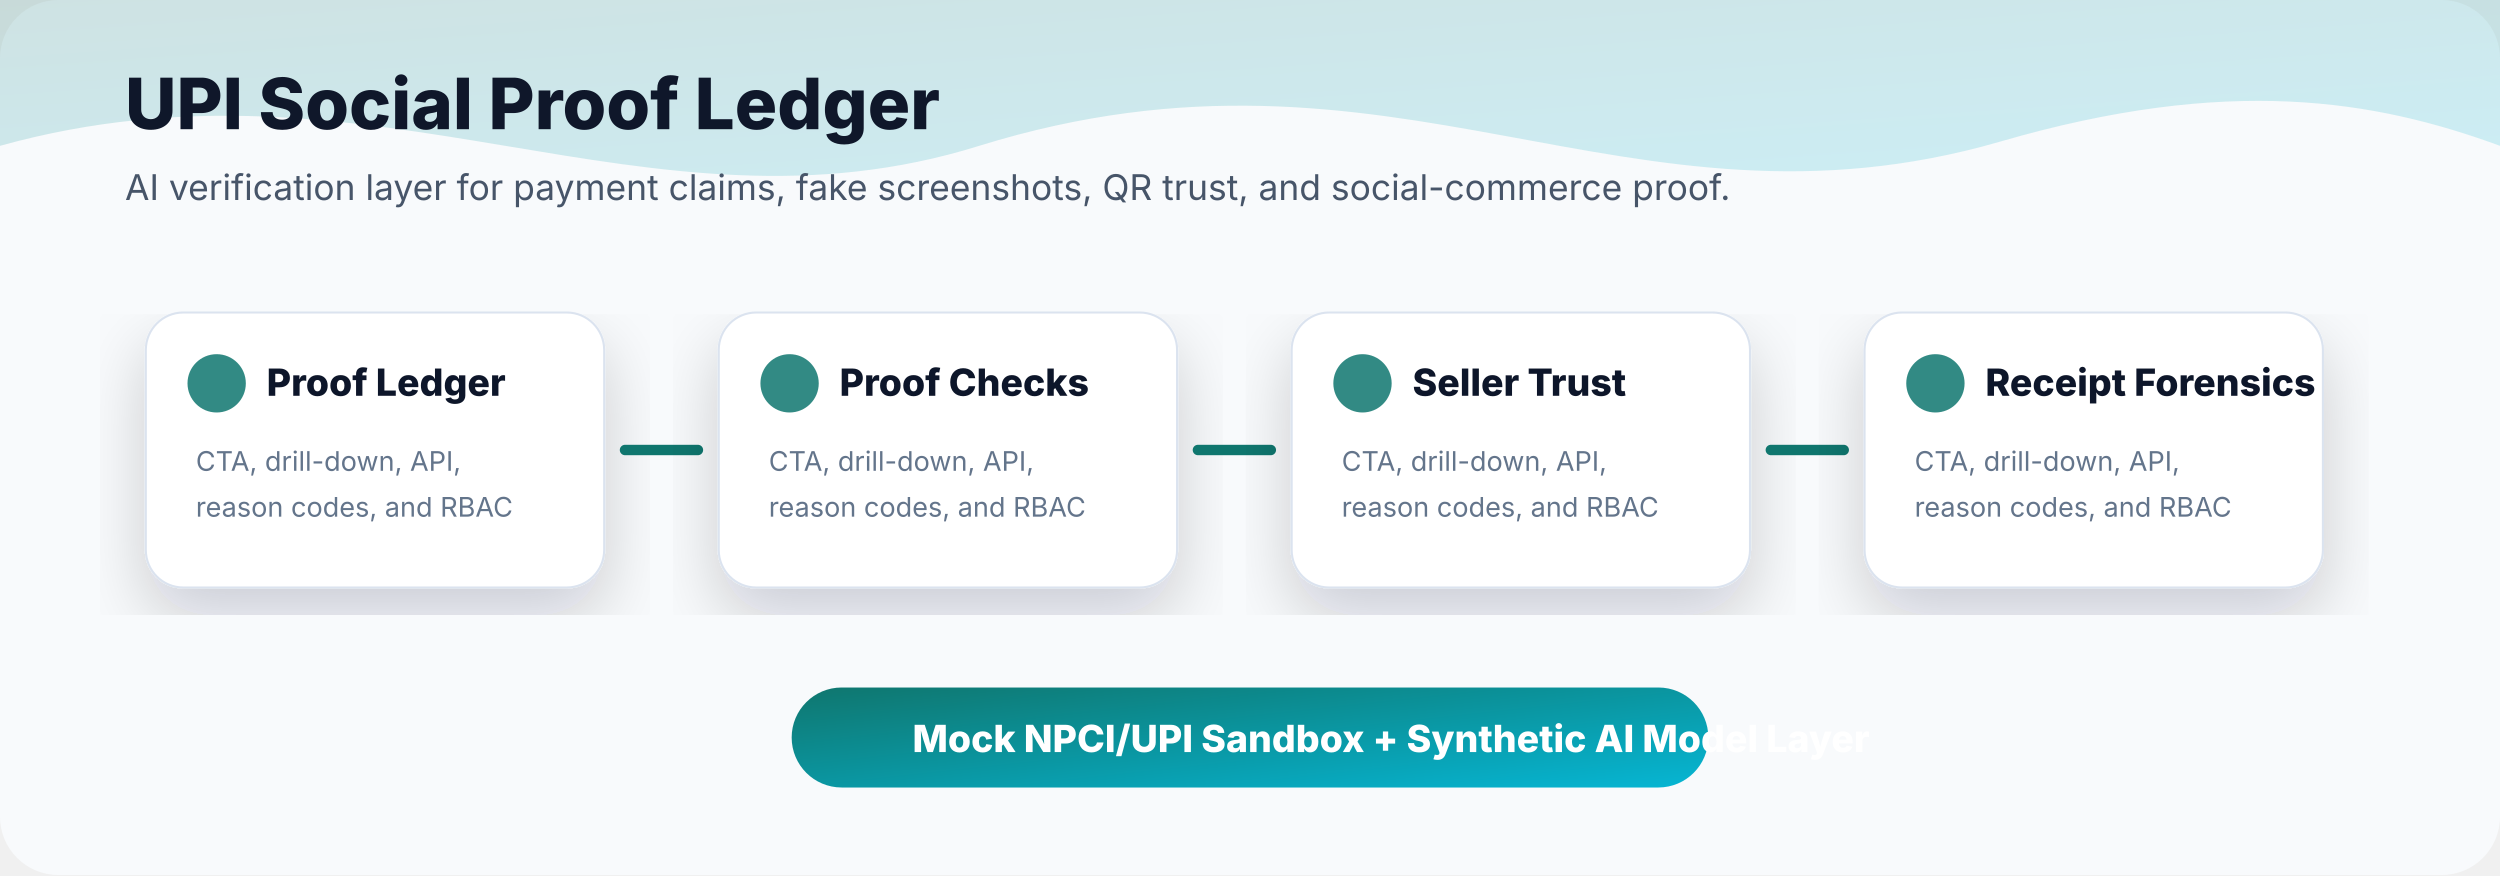
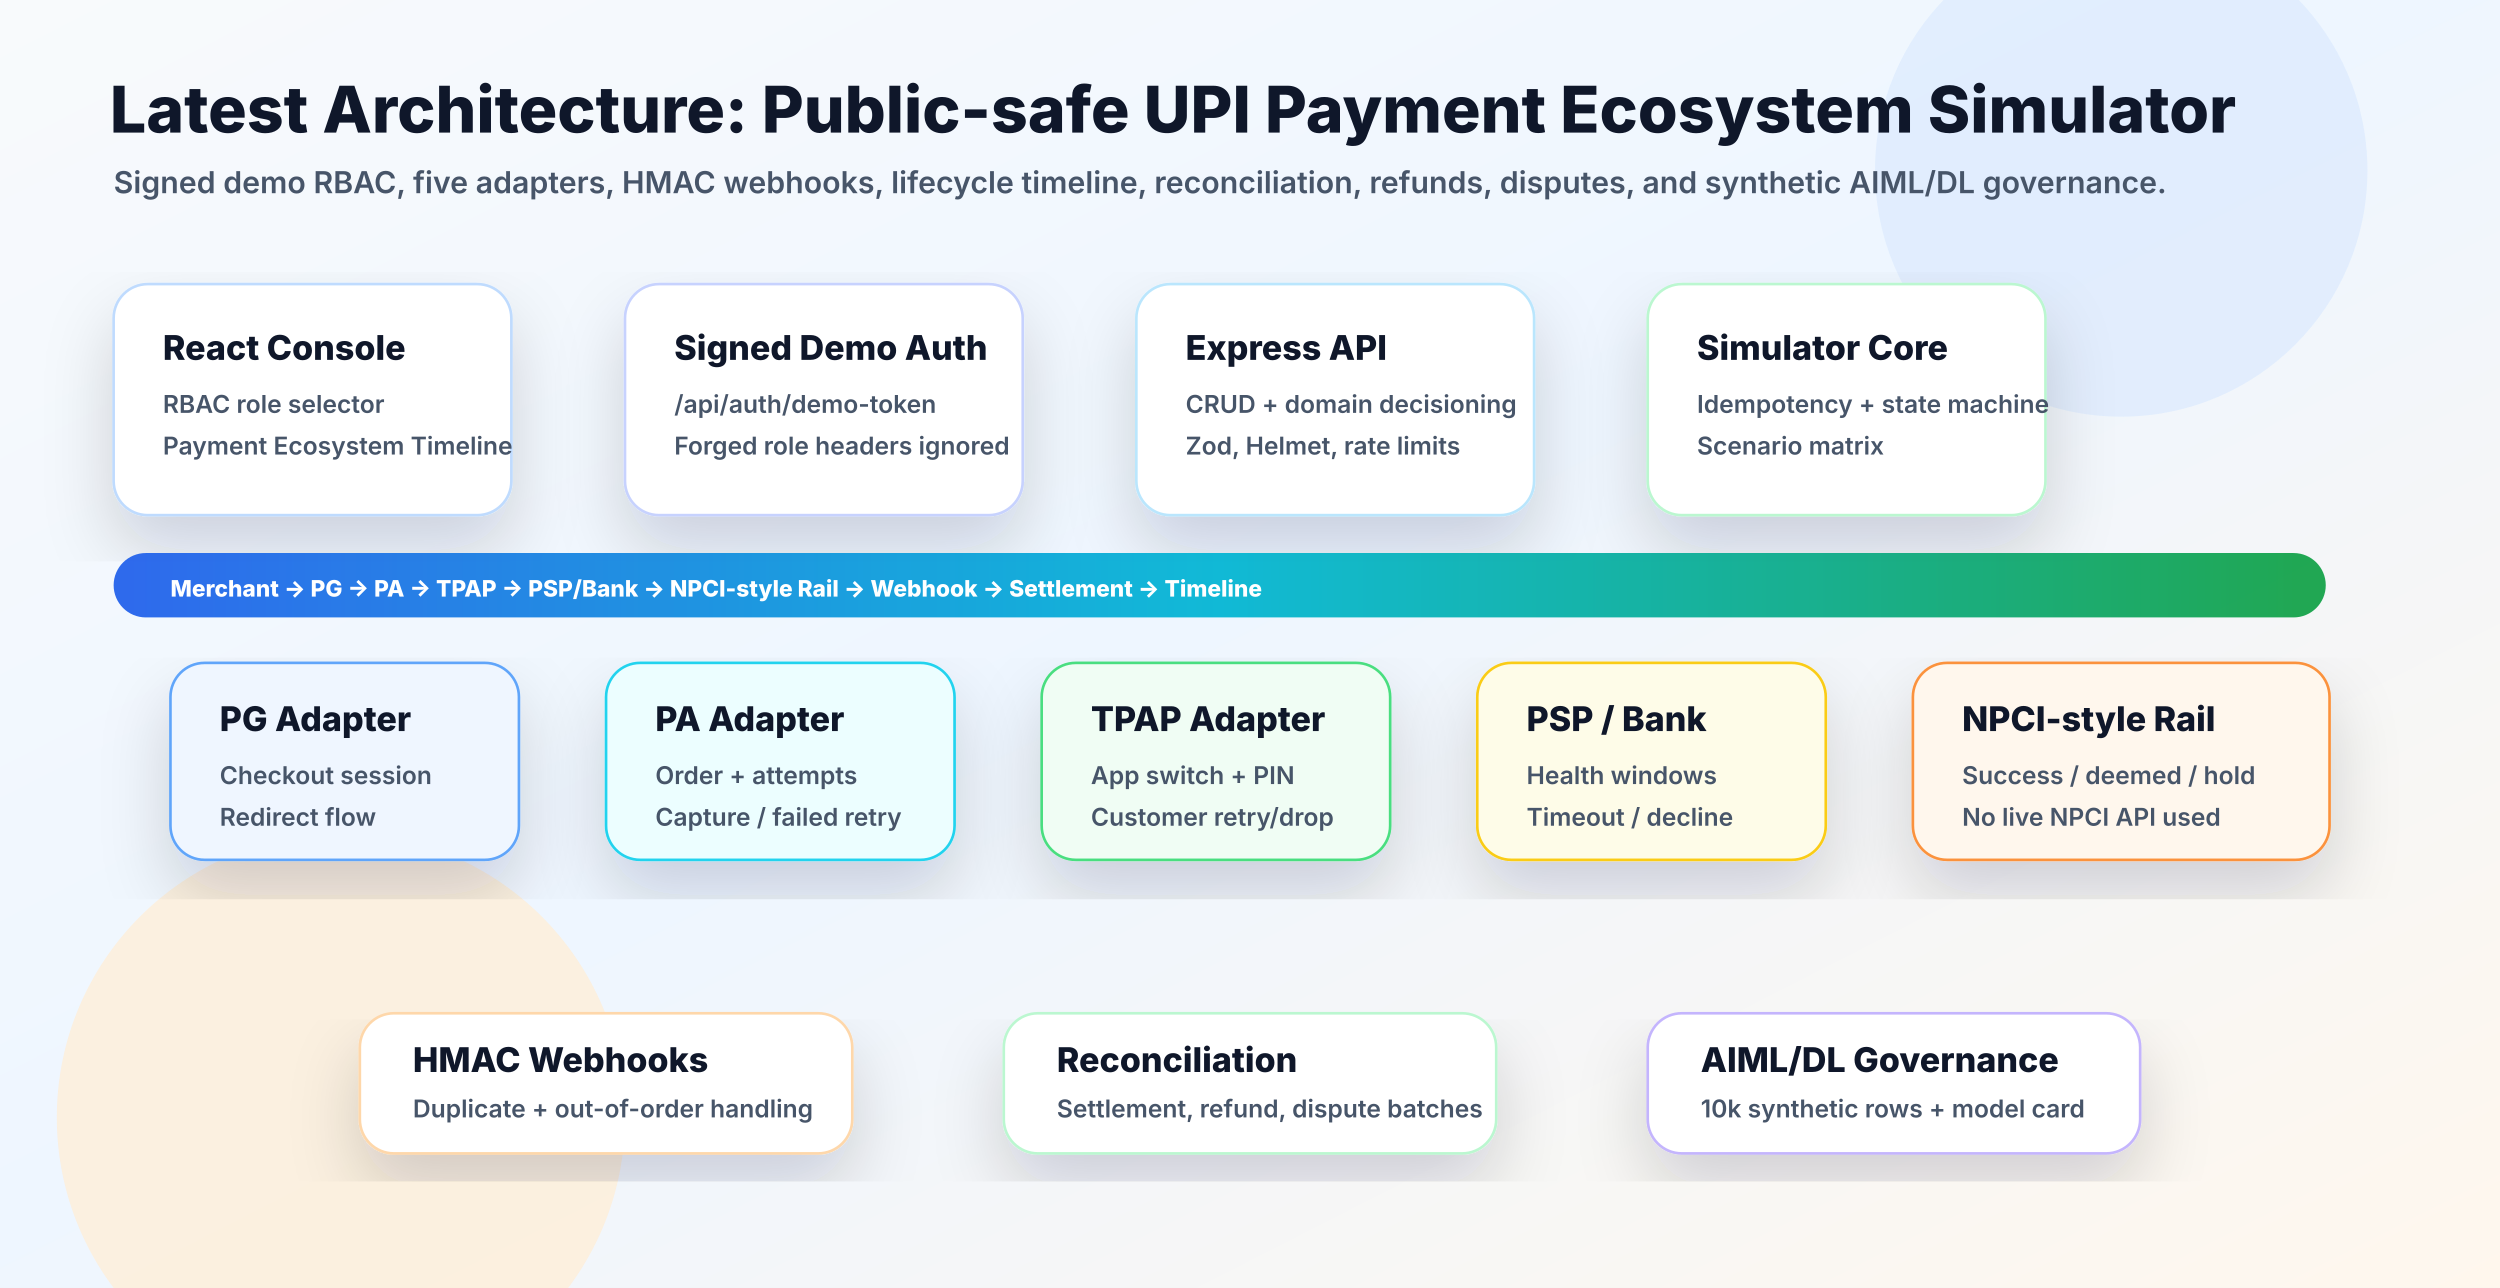
- <svg xmlns="http://www.w3.org/2000/svg" width="1200" height="420" viewBox="0 0 1200 420" role="img" aria-label="UPI Social Proof Ledger unique system map">
+ <svg xmlns="http://www.w3.org/2000/svg" viewBox="0 0 1320 680" role="img" aria-label="Latest UPI payment ecosystem simulator architecture map">
  <defs>
-     <linearGradient id="g" x1="0" y1="0" x2="1" y2="1">
-       <stop offset="0%" stop-color="#0f766e" />
-       <stop offset="100%" stop-color="#06b6d4" />
+     <linearGradient id="bg" x1="0" y1="0" x2="1" y2="1">
+       <stop offset="0" stop-color="#f8fafc" />
+       <stop offset="0.48" stop-color="#eef6ff" />
+       <stop offset="1" stop-color="#fff7ed" />
    </linearGradient>
-     <filter id="shadow">
-       <feDropShadow dx="0" dy="14" stdDeviation="16" flood-color="#0f172a" flood-opacity=".18" />
+     <linearGradient id="rail" x1="0" y1="0" x2="1" y2="0">
+       <stop offset="0" stop-color="#2563eb" />
+       <stop offset="0.5" stop-color="#06b6d4" />
+       <stop offset="1" stop-color="#16a34a" />
+     </linearGradient>
+     <filter id="shadow" x="-20%" y="-20%" width="140%" height="140%">
+       <feDropShadow dx="0" dy="18" stdDeviation="18" flood-color="#0f172a" flood-opacity="0.16" />
    </filter>
+     <style>
+       .title{font:800 34px Inter,Segoe UI,Arial,sans-serif;fill:#0f172a}
+       .sub{font:600 16px Inter,Segoe UI,Arial,sans-serif;fill:#475569}
+       .box{rx:18;filter:url(#shadow);stroke-width:1.4}
+       .head{font:800 18px Inter,Segoe UI,Arial,sans-serif;fill:#0f172a}
+       .body{font:600 13px Inter,Segoe UI,Arial,sans-serif;fill:#475569}
+       .pill{font:800 12px Inter,Segoe UI,Arial,sans-serif;fill:white}
+       .line{stroke:url(#rail);stroke-width:5;fill:none;stroke-linecap:round;stroke-dasharray:12 12}
+       .arrow{fill:#16a34a}
+     </style>
  </defs>
-   <rect width="1200" height="420" rx="28" fill="#f8fafc" />
-   <path d="M0 70 C180 20 310 120 470 70 C670 8 780 120 960 68 C1070 36 1140 48 1200 70 L1200 0 L0 0 Z" fill="url(#g)" opacity=".18" />
-   <text x="60" y="62" font-family="Inter, Segoe UI, Arial" font-size="34" font-weight="800" fill="#0f172a">UPI Social Proof Ledger</text>
-   <text x="60" y="96" font-family="Inter, Segoe UI, Arial" font-size="17" fill="#475569">AI verification layer for payment claims, fake screenshots, QR trust, and social-commerce proof.</text>
-   <g filter="url(#shadow)">
-     <rect x="70" y="150" width="220" height="132" rx="18" fill="#ffffff" stroke="#dbe3ef" />
-     <circle cx="104" cy="184" r="14" fill="#0f766e" opacity=".85" />
-     <text x="128" y="190" font-family="Inter, Segoe UI, Arial" font-size="18" font-weight="800" fill="#0f172a">Proof Ledger</text>
-     <text x="94" y="226" font-family="Inter, Segoe UI, Arial" font-size="13" fill="#64748b">CTA, drill-down, API,</text>
-     <text x="94" y="248" font-family="Inter, Segoe UI, Arial" font-size="13" fill="#64748b">reason codes, and RBAC</text>
-   </g>
-   <path d="M300 216 L335 216" stroke="#0f766e" stroke-width="5" stroke-linecap="round" />
-   <g filter="url(#shadow)">
-     <rect x="345" y="150" width="220" height="132" rx="18" fill="#ffffff" stroke="#dbe3ef" />
-     <circle cx="379" cy="184" r="14" fill="#0f766e" opacity=".85" />
-     <text x="403" y="190" font-family="Inter, Segoe UI, Arial" font-size="18" font-weight="800" fill="#0f172a">Proof Checks</text>
-     <text x="369" y="226" font-family="Inter, Segoe UI, Arial" font-size="13" fill="#64748b">CTA, drill-down, API,</text>
-     <text x="369" y="248" font-family="Inter, Segoe UI, Arial" font-size="13" fill="#64748b">reason codes, and RBAC</text>
-   </g>
-   <path d="M575 216 L610 216" stroke="#0f766e" stroke-width="5" stroke-linecap="round" />
-   <g filter="url(#shadow)">
-     <rect x="620" y="150" width="220" height="132" rx="18" fill="#ffffff" stroke="#dbe3ef" />
-     <circle cx="654" cy="184" r="14" fill="#0f766e" opacity=".85" />
-     <text x="678" y="190" font-family="Inter, Segoe UI, Arial" font-size="18" font-weight="800" fill="#0f172a">Seller Trust</text>
-     <text x="644" y="226" font-family="Inter, Segoe UI, Arial" font-size="13" fill="#64748b">CTA, drill-down, API,</text>
-     <text x="644" y="248" font-family="Inter, Segoe UI, Arial" font-size="13" fill="#64748b">reason codes, and RBAC</text>
-   </g>
-   <path d="M850 216 L885 216" stroke="#0f766e" stroke-width="5" stroke-linecap="round" />
-   <g filter="url(#shadow)">
-     <rect x="895" y="150" width="220" height="132" rx="18" fill="#ffffff" stroke="#dbe3ef" />
-     <circle cx="929" cy="184" r="14" fill="#0f766e" opacity=".85" />
-     <text x="953" y="190" font-family="Inter, Segoe UI, Arial" font-size="18" font-weight="800" fill="#0f172a">Receipt Forensics</text>
-     <text x="919" y="226" font-family="Inter, Segoe UI, Arial" font-size="13" fill="#64748b">CTA, drill-down, API,</text>
-     <text x="919" y="248" font-family="Inter, Segoe UI, Arial" font-size="13" fill="#64748b">reason codes, and RBAC</text>
-   </g>
-   <rect x="380" y="330" width="440" height="48" rx="24" fill="url(#g)" />
-   <text x="438" y="361" font-family="Inter, Segoe UI, Arial" font-size="18" font-weight="800" fill="#ffffff">Mock NPCI/UPI Sandbox + Synthetic AI Model Layer</text>
+   <rect width="1320" height="680" fill="url(#bg)" />
+   <circle cx="1120" cy="90" r="130" fill="#dbeafe" opacity="0.7" />
+   <circle cx="180" cy="590" r="150" fill="#ffedd5" opacity="0.75" />
+   <text x="58" y="70" class="title">Latest Architecture: Public-safe UPI Payment Ecosystem Simulator</text>
+   <text x="60" y="102" class="sub">Signed demo RBAC, five adapters, HMAC webhooks, lifecycle timeline, reconciliation, refunds, disputes, and synthetic AIML/DL governance.</text>
+   <rect x="60" y="150" width="210" height="122" fill="#ffffff" stroke="#bfdbfe" class="box" />
+   <text x="86" y="190" class="head">React Console</text>
+   <text x="86" y="218" class="body">RBAC role selector</text>
+   <text x="86" y="240" class="body">Payment Ecosystem Timeline</text>
+   <rect x="330" y="150" width="210" height="122" fill="#ffffff" stroke="#c7d2fe" class="box" />
+   <text x="356" y="190" class="head">Signed Demo Auth</text>
+   <text x="356" y="218" class="body">/api/auth/demo-token</text>
+   <text x="356" y="240" class="body">Forged role headers ignored</text>
+   <rect x="600" y="150" width="210" height="122" fill="#ffffff" stroke="#bae6fd" class="box" />
+   <text x="626" y="190" class="head">Express API</text>
+   <text x="626" y="218" class="body">CRUD + domain decisioning</text>
+   <text x="626" y="240" class="body">Zod, Helmet, rate limits</text>
+   <rect x="870" y="150" width="210" height="122" fill="#ffffff" stroke="#bbf7d0" class="box" />
+   <text x="896" y="190" class="head">Simulator Core</text>
+   <text x="896" y="218" class="body">Idempotency + state machine</text>
+   <text x="896" y="240" class="body">Scenario matrix</text>
+   <path d="M270 211 H330 M540 211 H600 M810 211 H870" class="line" />
+   <rect x="90" y="350" width="184" height="104" fill="#eff6ff" stroke="#60a5fa" class="box" />
+   <text x="116" y="386" class="head">PG Adapter</text>
+   <text x="116" y="414" class="body">Checkout session</text>
+   <text x="116" y="436" class="body">Redirect flow</text>
+   <rect x="320" y="350" width="184" height="104" fill="#ecfeff" stroke="#22d3ee" class="box" />
+   <text x="346" y="386" class="head">PA Adapter</text>
+   <text x="346" y="414" class="body">Order + attempts</text>
+   <text x="346" y="436" class="body">Capture / failed retry</text>
+   <rect x="550" y="350" width="184" height="104" fill="#f0fdf4" stroke="#4ade80" class="box" />
+   <text x="576" y="386" class="head">TPAP Adapter</text>
+   <text x="576" y="414" class="body">App switch + PIN</text>
+   <text x="576" y="436" class="body">Customer retry/drop</text>
+   <rect x="780" y="350" width="184" height="104" fill="#fefce8" stroke="#facc15" class="box" />
+   <text x="806" y="386" class="head">PSP / Bank</text>
+   <text x="806" y="414" class="body">Health windows</text>
+   <text x="806" y="436" class="body">Timeout / decline</text>
+   <rect x="1010" y="350" width="220" height="104" fill="#fff7ed" stroke="#fb923c" class="box" />
+   <text x="1036" y="386" class="head">NPCI-style Rail</text>
+   <text x="1036" y="414" class="body">Success / deemed / hold</text>
+   <text x="1036" y="436" class="body">No live NPCI API used</text>
+   <path d="M274 402 H320 M504 402 H550 M734 402 H780 M964 402 H1010" class="line" />
+   <rect x="190" y="535" width="260" height="74" fill="#ffffff" stroke="#fed7aa" class="box" />
+   <text x="218" y="566" class="head">HMAC Webhooks</text>
+   <text x="218" y="590" class="body">Duplicate + out-of-order handling</text>
+   <rect x="530" y="535" width="260" height="74" fill="#ffffff" stroke="#bbf7d0" class="box" />
+   <text x="558" y="566" class="head">Reconciliation</text>
+   <text x="558" y="590" class="body">Settlement, refund, dispute batches</text>
+   <rect x="870" y="535" width="260" height="74" fill="#ffffff" stroke="#c4b5fd" class="box" />
+   <text x="898" y="566" class="head">AIML/DL Governance</text>
+   <text x="898" y="590" class="body">10k synthetic rows + model card</text>
+   <rect x="60" y="292" width="1168" height="34" rx="17" fill="url(#rail)" opacity="0.95" />
+   <text x="90" y="315" class="pill">Merchant -&gt; PG -&gt; PA -&gt; TPAP -&gt; PSP/Bank -&gt; NPCI-style Rail -&gt; Webhook -&gt; Settlement -&gt; Timeline</text>
</svg>
